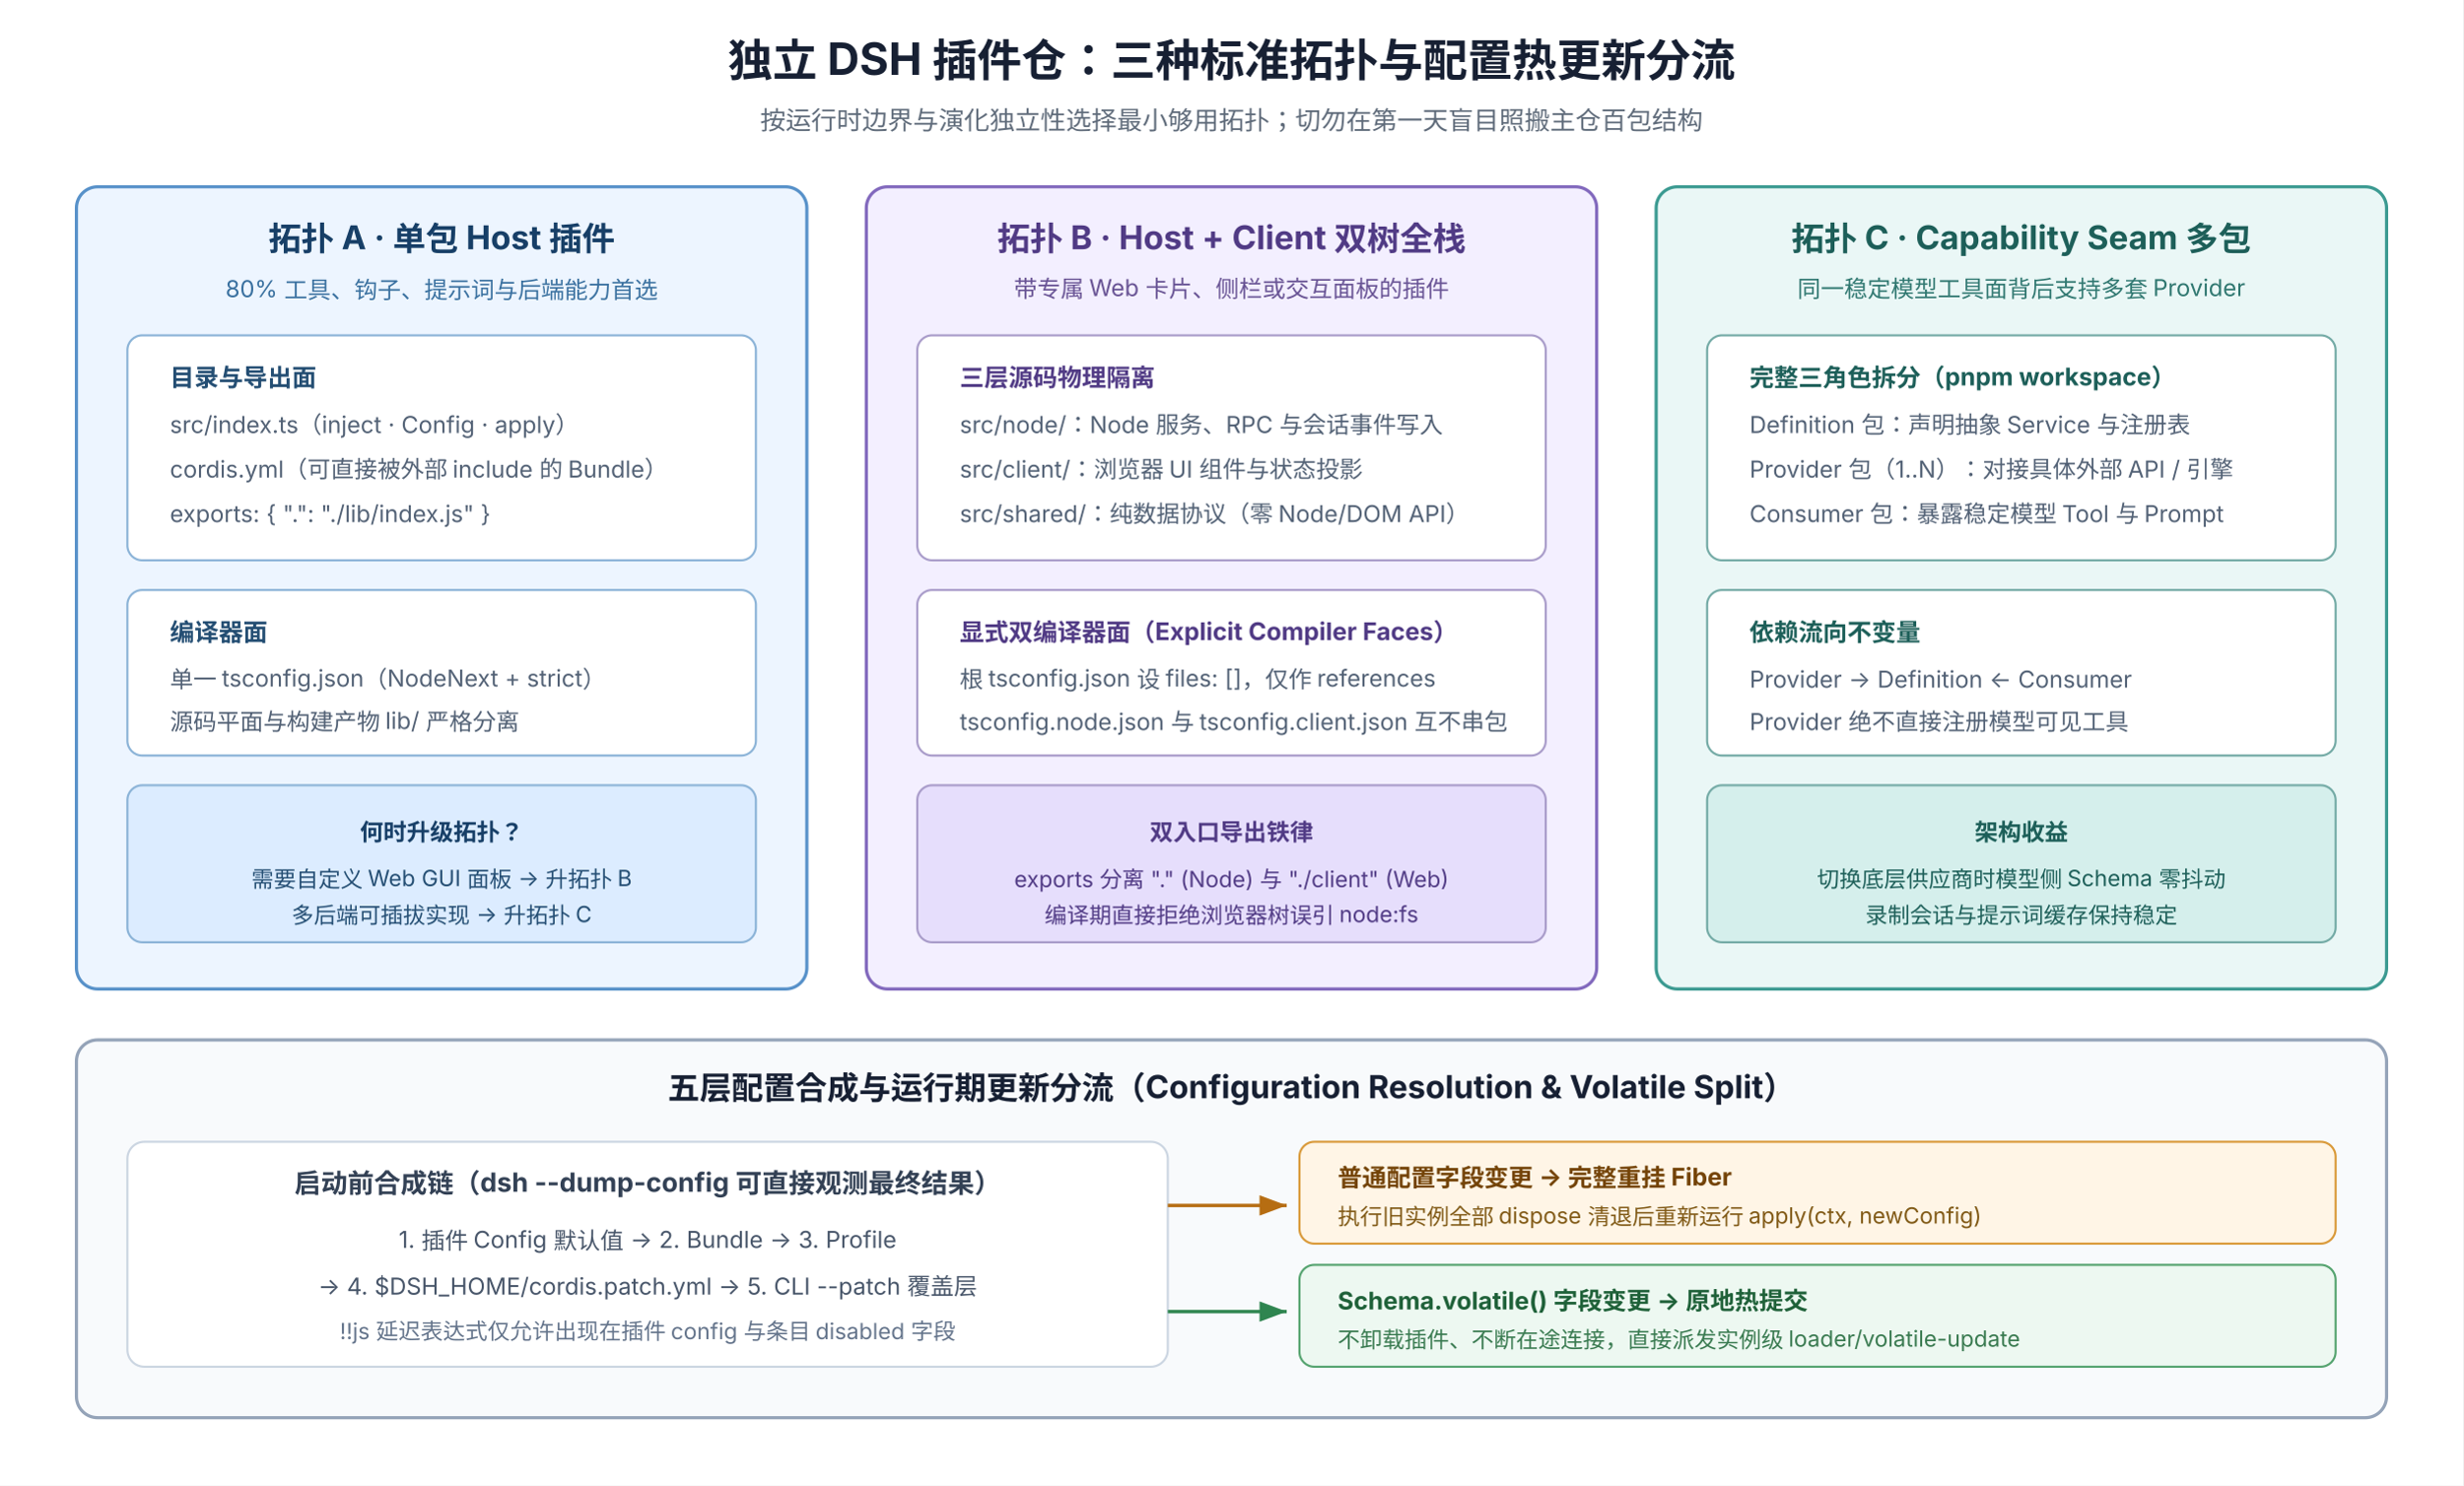
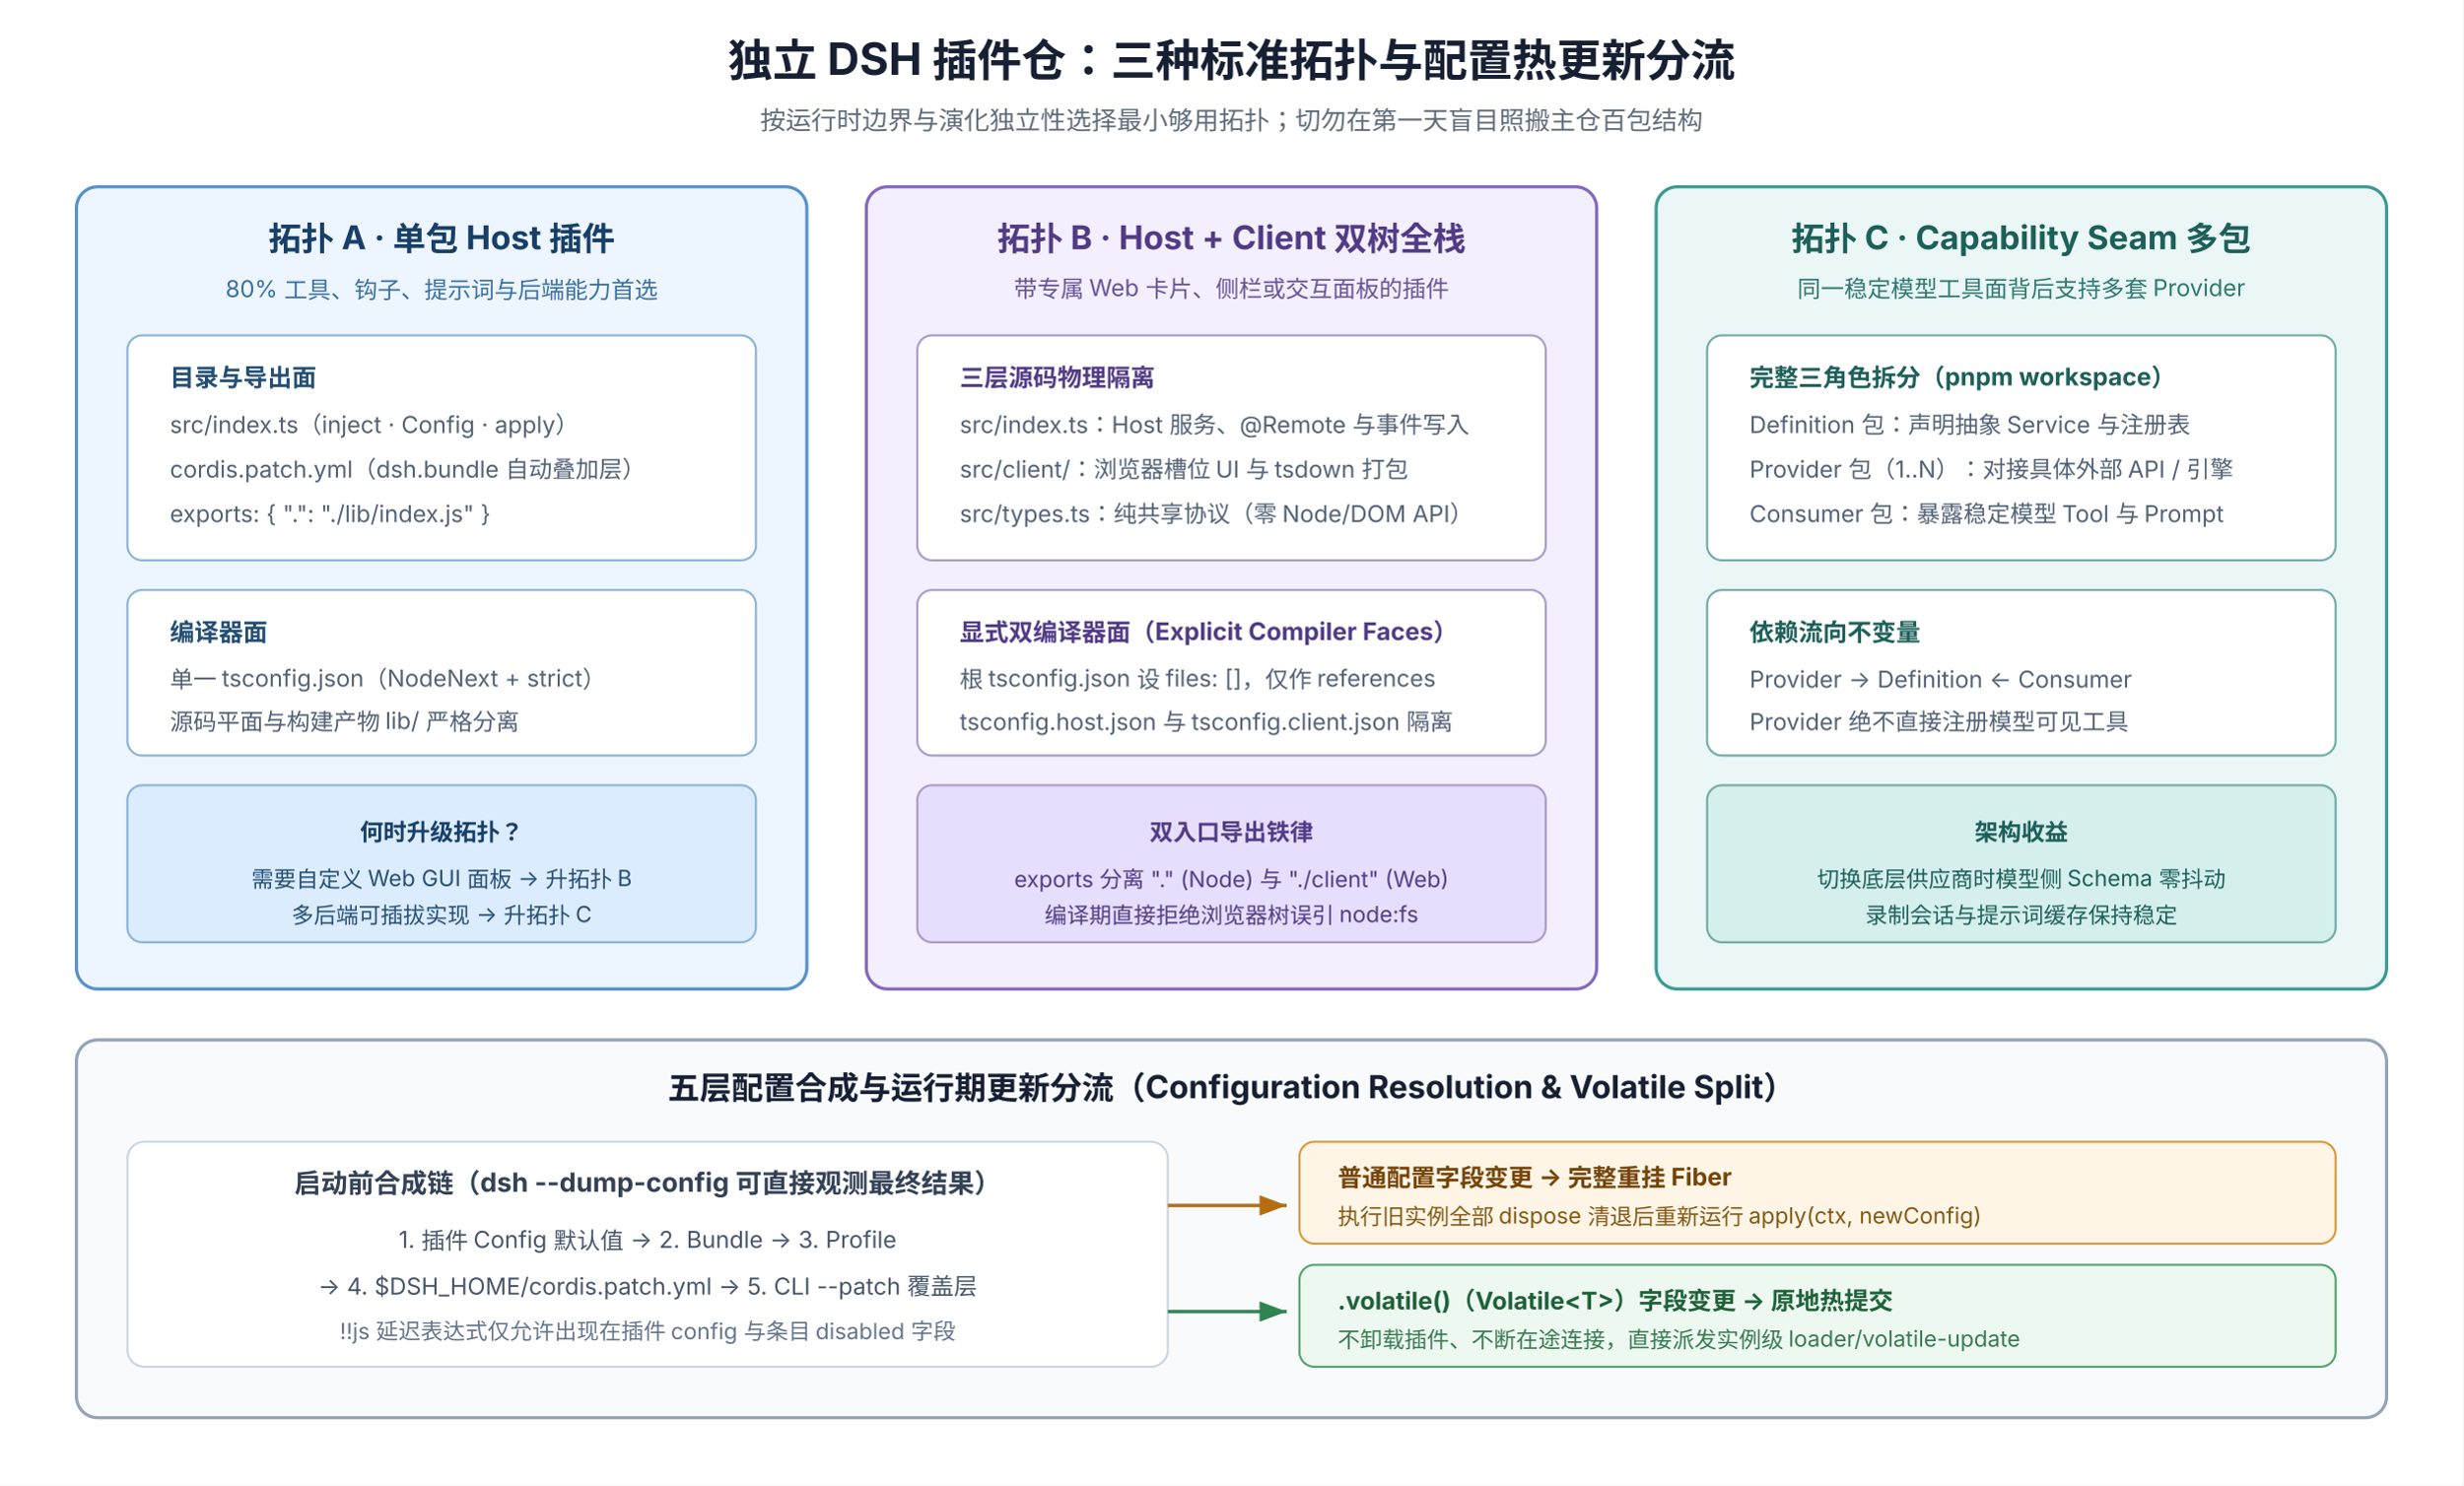
<svg xmlns="http://www.w3.org/2000/svg" width="1160" height="700" viewBox="0 0 1160 700" role="img" aria-labelledby="title desc" font-family="system-ui, -apple-system, 'PingFang SC', 'Noto Sans SC', sans-serif">
  <defs>
    <marker id="arrow" markerWidth="8" markerHeight="6" refX="8" refY="3" orient="auto">
      <path d="M0 0 L8 3 L0 6 Z" fill="#475569" />
    </marker>
    <marker id="arrow-green" markerWidth="8" markerHeight="6" refX="8" refY="3" orient="auto">
      <path d="M0 0 L8 3 L0 6 Z" fill="#2f8550" />
    </marker>
    <marker id="arrow-amber" markerWidth="8" markerHeight="6" refX="8" refY="3" orient="auto">
      <path d="M0 0 L8 3 L0 6 Z" fill="#b66d12" />
    </marker>
  </defs>
  <rect width="1160" height="700" fill="#ffffff" />
  <text x="580" y="36" text-anchor="middle" font-size="21" font-weight="700" fill="#172033">独立 DSH 插件仓：三种标准拓扑与配置热更新分流</text>
  <text x="580" y="61" text-anchor="middle" font-size="12" fill="#5f6b7a">按运行时边界与演化独立性选择最小够用拓扑；切勿在第一天盲目照搬主仓百包结构</text>
  <rect x="36" y="88" width="344" height="378" rx="10" fill="#edf5ff" stroke="#5791c9" stroke-width="1.5" />
  <text x="208" y="118" text-anchor="middle" font-size="15.5" font-weight="700" fill="#173f67">拓扑 A · 单包 Host 插件</text>
  <text x="208" y="140" text-anchor="middle" font-size="11" fill="#39709f">80% 工具、钩子、提示词与后端能力首选</text>
  <rect x="60" y="158" width="296" height="106" rx="7" fill="#ffffff" stroke="#8bb3d7" />
  <text x="80" y="182" font-size="11.5" font-weight="700" fill="#244e73">目录与导出面</text>
  <text x="80" y="204" font-size="11" fill="#526175">src/index.ts（inject · Config · apply）</text>
-   <text x="80" y="225" font-size="11" fill="#526175">cordis.yml（可直接被外部 include 的 Bundle）</text>
+   <text x="80" y="225" font-size="11" fill="#526175">cordis.patch.yml（dsh.bundle 自动叠加层）</text>
  <text x="80" y="246" font-size="11" fill="#526175">exports: { ".": "./lib/index.js" }</text>
  <rect x="60" y="278" width="296" height="78" rx="7" fill="#ffffff" stroke="#8bb3d7" />
  <text x="80" y="302" font-size="11.5" font-weight="700" fill="#244e73">编译器面</text>
  <text x="80" y="324" font-size="11" fill="#526175">单一 tsconfig.json（NodeNext + strict）</text>
  <text x="80" y="344" font-size="11" fill="#526175">源码平面与构建产物 lib/ 严格分离</text>
  <rect x="60" y="370" width="296" height="74" rx="7" fill="#dcecff" stroke="#8bb3d7" />
  <text x="208" y="396" text-anchor="middle" font-size="11" font-weight="700" fill="#173f67">何时升级拓扑？</text>
  <text x="208" y="418" text-anchor="middle" font-size="10.5" fill="#244e73">需要自定义 Web GUI 面板 → 升拓扑 B</text>
  <text x="208" y="435" text-anchor="middle" font-size="10.5" fill="#244e73">多后端可插拔实现 → 升拓扑 C</text>
  <rect x="408" y="88" width="344" height="378" rx="10" fill="#f3efff" stroke="#8269bd" stroke-width="1.5" />
  <text x="580" y="118" text-anchor="middle" font-size="15.5" font-weight="700" fill="#513b85">拓扑 B · Host + Client 双树全栈</text>
  <text x="580" y="140" text-anchor="middle" font-size="11" fill="#675293">带专属 Web 卡片、侧栏或交互面板的插件</text>
  <rect x="432" y="158" width="296" height="106" rx="7" fill="#ffffff" stroke="#a89bc9" />
  <text x="452" y="182" font-size="11.5" font-weight="700" fill="#513b85">三层源码物理隔离</text>
-   <text x="452" y="204" font-size="11" fill="#526175">src/node/：Node 服务、RPC 与会话事件写入</text>
-   <text x="452" y="225" font-size="11" fill="#526175">src/client/：浏览器 UI 组件与状态投影</text>
-   <text x="452" y="246" font-size="11" fill="#526175">src/shared/：纯数据协议（零 Node/DOM API）</text>
+   <text x="452" y="204" font-size="11" fill="#526175">src/index.ts：Host 服务、@Remote 与事件写入</text>
+   <text x="452" y="225" font-size="11" fill="#526175">src/client/：浏览器槽位 UI 与 tsdown 打包</text>
+   <text x="452" y="246" font-size="11" fill="#526175">src/types.ts：纯共享协议（零 Node/DOM API）</text>
  <rect x="432" y="278" width="296" height="78" rx="7" fill="#ffffff" stroke="#a89bc9" />
  <text x="452" y="302" font-size="11.5" font-weight="700" fill="#513b85">显式双编译器面（Explicit Compiler Faces）</text>
  <text x="452" y="324" font-size="11" fill="#526175">根 tsconfig.json 设 files: []，仅作 references</text>
-   <text x="452" y="344" font-size="11" fill="#526175">tsconfig.node.json 与 tsconfig.client.json 互不串包</text>
+   <text x="452" y="344" font-size="11" fill="#526175">tsconfig.host.json 与 tsconfig.client.json 隔离</text>
  <rect x="432" y="370" width="296" height="74" rx="7" fill="#e6defc" stroke="#a89bc9" />
  <text x="580" y="396" text-anchor="middle" font-size="11" font-weight="700" fill="#513b85">双入口导出铁律</text>
  <text x="580" y="418" text-anchor="middle" font-size="10.5" fill="#513b85">exports 分离 "." (Node) 与 "./client" (Web)</text>
  <text x="580" y="435" text-anchor="middle" font-size="10.5" fill="#513b85">编译期直接拒绝浏览器树误引 node:fs</text>
  <rect x="780" y="88" width="344" height="378" rx="10" fill="#eaf7f6" stroke="#3b9a91" stroke-width="1.5" />
  <text x="952" y="118" text-anchor="middle" font-size="15.5" font-weight="700" fill="#1d5f59">拓扑 C · Capability Seam 多包</text>
  <text x="952" y="140" text-anchor="middle" font-size="11" fill="#2f7770">同一稳定模型工具面背后支持多套 Provider</text>
  <rect x="804" y="158" width="296" height="106" rx="7" fill="#ffffff" stroke="#73aaa5" />
  <text x="824" y="182" font-size="11.5" font-weight="700" fill="#1d5f59">完整三角色拆分（pnpm workspace）</text>
  <text x="824" y="204" font-size="11" fill="#526175">Definition 包：声明抽象 Service 与注册表</text>
  <text x="824" y="225" font-size="11" fill="#526175">Provider 包（1..N）：对接具体外部 API / 引擎</text>
  <text x="824" y="246" font-size="11" fill="#526175">Consumer 包：暴露稳定模型 Tool 与 Prompt</text>
  <rect x="804" y="278" width="296" height="78" rx="7" fill="#ffffff" stroke="#73aaa5" />
  <text x="824" y="302" font-size="11.5" font-weight="700" fill="#1d5f59">依赖流向不变量</text>
  <text x="824" y="324" font-size="11" fill="#526175">Provider → Definition ← Consumer</text>
  <text x="824" y="344" font-size="11" fill="#526175">Provider 绝不直接注册模型可见工具</text>
  <rect x="804" y="370" width="296" height="74" rx="7" fill="#d5efec" stroke="#73aaa5" />
  <text x="952" y="396" text-anchor="middle" font-size="11" font-weight="700" fill="#1d5f59">架构收益</text>
  <text x="952" y="418" text-anchor="middle" font-size="10.5" fill="#1d5f59">切换底层供应商时模型侧 Schema 零抖动</text>
  <text x="952" y="435" text-anchor="middle" font-size="10.5" fill="#1d5f59">录制会话与提示词缓存保持稳定</text>
  <rect x="36" y="490" width="1088" height="178" rx="10" fill="#f8fafc" stroke="#94a3b8" stroke-width="1.5" />
  <text x="580" y="518" text-anchor="middle" font-size="15" font-weight="700" fill="#172033">五层配置合成与运行期更新分流（Configuration Resolution &amp; Volatile Split）</text>
  <rect x="60" y="538" width="490" height="106" rx="8" fill="#ffffff" stroke="#cbd5e1" />
  <text x="305" y="562" text-anchor="middle" font-size="12.5" font-weight="700" fill="#334155">启动前合成链（dsh --dump-config 可直接观测最终结果）</text>
  <text x="305" y="588" text-anchor="middle" font-size="11" fill="#475569">1. 插件 Config 默认值 → 2. Bundle → 3. Profile</text>
  <text x="305" y="610" text-anchor="middle" font-size="11" fill="#475569">→ 4. $DSH_HOME/cordis.patch.yml → 5. CLI --patch 覆盖层</text>
  <text x="305" y="631" text-anchor="middle" font-size="10.5" fill="#64748b">!!js 延迟表达式仅允许出现在插件 config 与条目 disabled 字段</text>
  <path d="M550 568 H606" fill="none" stroke="#b66d12" stroke-width="1.6" marker-end="url(#arrow-amber)" />
  <path d="M550 618 H606" fill="none" stroke="#2f8550" stroke-width="1.6" marker-end="url(#arrow-green)" />
  <rect x="612" y="538" width="488" height="48" rx="7" fill="#fff5e6" stroke="#d99939" />
  <text x="630" y="559" font-size="11.5" font-weight="700" fill="#744408">普通配置字段变更 → 完整重挂 Fiber</text>
  <text x="630" y="577" font-size="10.5" fill="#805915">执行旧实例全部 dispose 清退后重新运行 apply(ctx, newConfig)</text>
  <rect x="612" y="596" width="488" height="48" rx="7" fill="#edf8f1" stroke="#55a36f" />
-   <text x="630" y="617" font-size="11.5" font-weight="700" fill="#1f6139">Schema.volatile() 字段变更 → 原地热提交</text>
+   <text x="630" y="617" font-size="11.5" font-weight="700" fill="#1f6139">.volatile()（Volatile&lt;T&gt;）字段变更 → 原地热提交</text>
  <text x="630" y="635" font-size="10.5" fill="#397a50">不卸载插件、不断在途连接，直接派发实例级 loader/volatile-update</text>
</svg>
